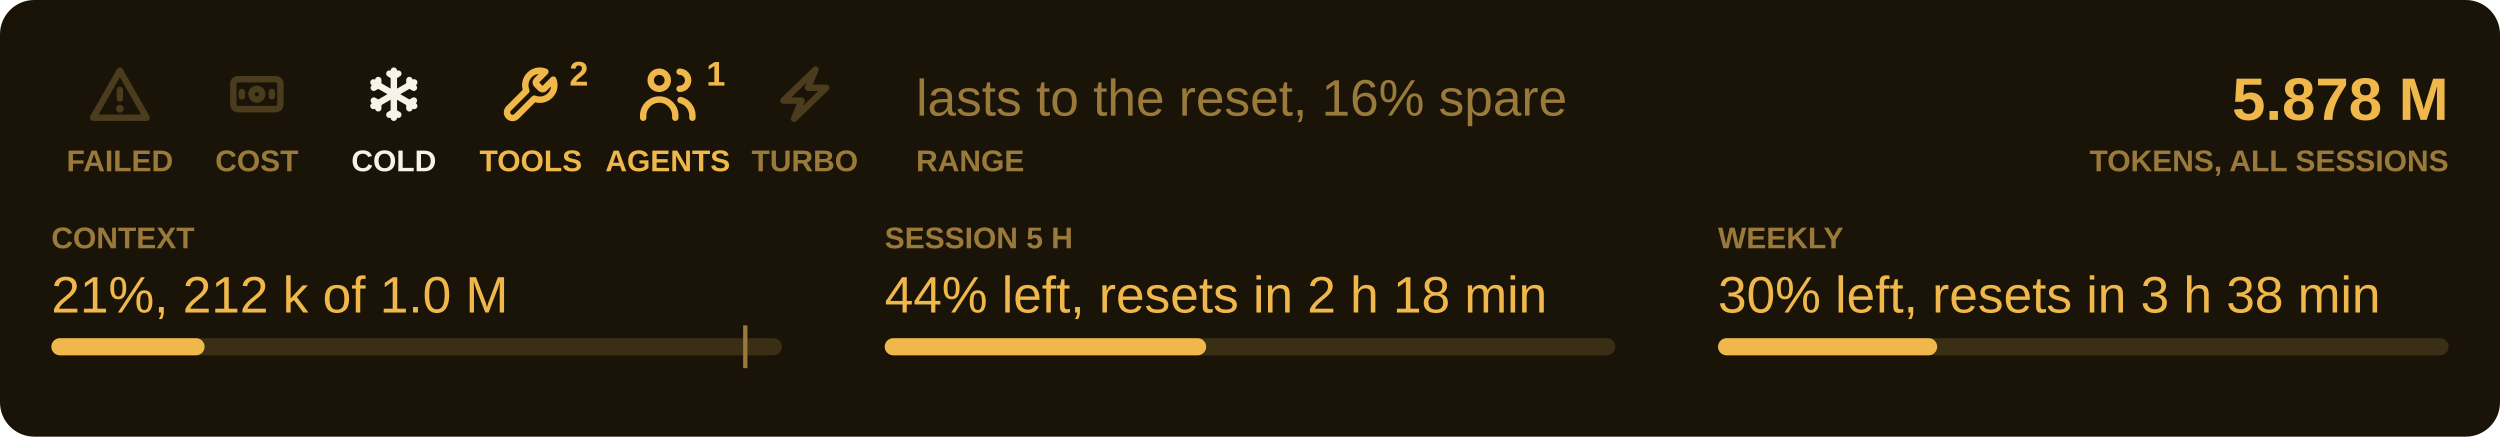
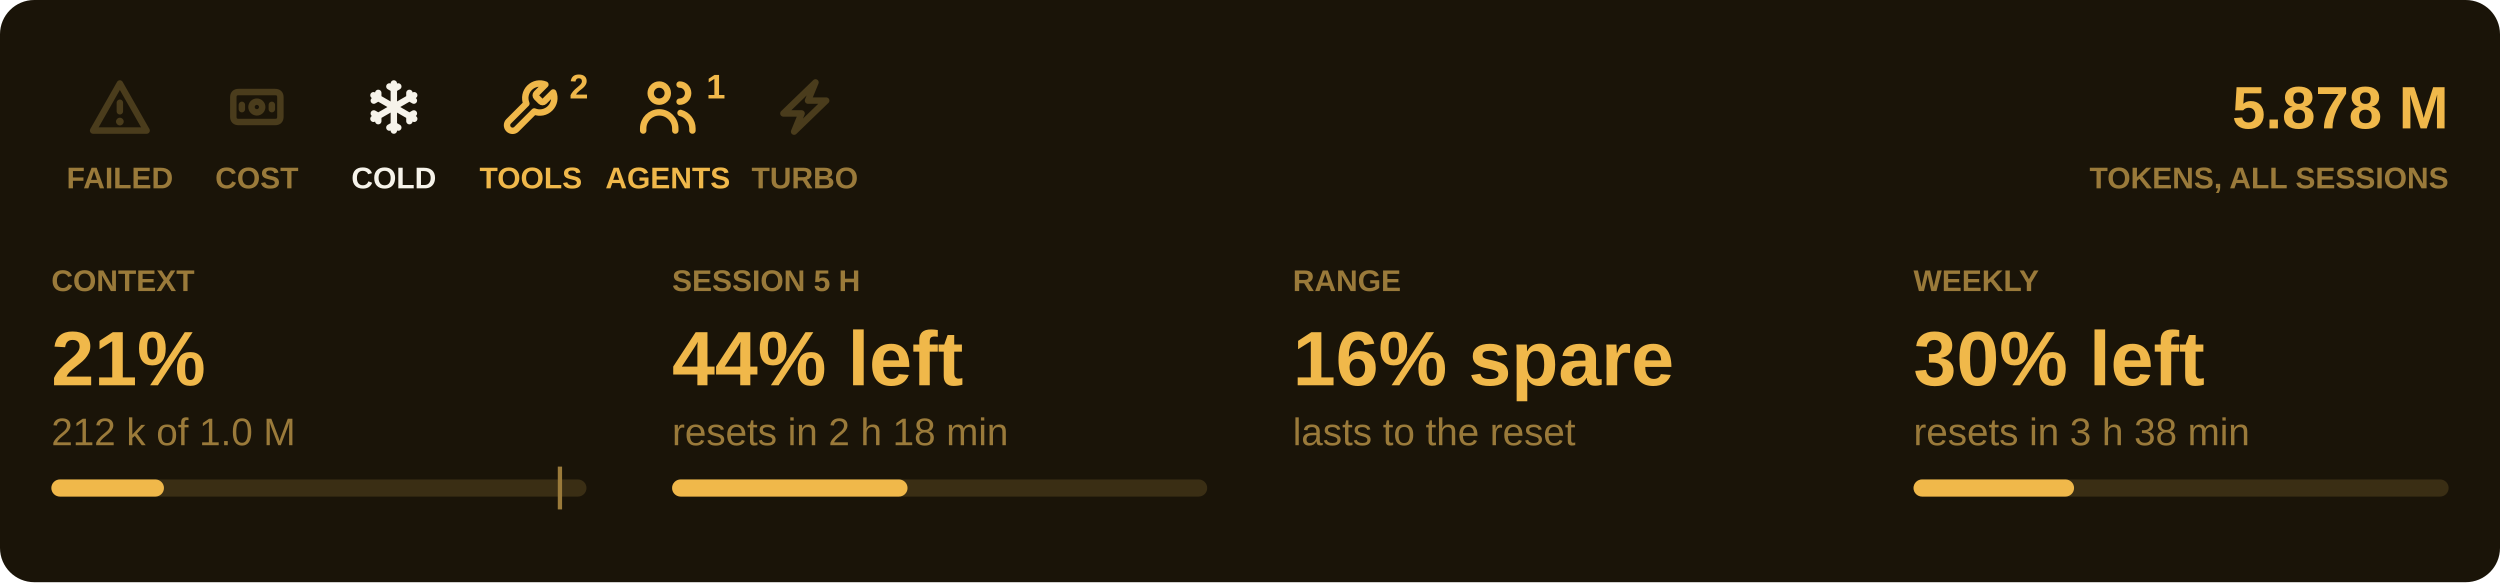
- <svg xmlns="http://www.w3.org/2000/svg" viewBox="0 0 584 102" width="584" height="102">
+ <svg xmlns="http://www.w3.org/2000/svg" viewBox="0 0 584 136" width="584" height="136">
  <rect width="100%" height="100%" rx="8" fill="#1a1408" />
  <g transform="translate(12 12)">
-     <g transform="translate(9.0 3)">
+     <g transform="translate(9.0 6)">
      <path d="M7 1.5 L13.25 12.5 H0.75 Z" fill="none" stroke="#4a3c1c" stroke-width="1.5" stroke-linecap="round" stroke-linejoin="round" />
      <path d="M7 6 V8" fill="none" stroke="#4a3c1c" stroke-width="1.5" stroke-linecap="round" stroke-linejoin="round" />
      <circle cx="7" cy="10.4" r="0.9" fill="#4a3c1c" />
    </g>
-     <text x="16" y="28" font-size="7" fill="#9a7a3a" text-anchor="middle" font-weight="600" font-family="'Segoe UI','Helvetica Neue',Arial,sans-serif" style="font-variant-numeric:tabular-nums">FAILED</text>
-     <g transform="translate(41.0 3)">
+     <text x="16" y="32" font-size="7" fill="#9a7a3a" text-anchor="middle" font-weight="600" font-family="'Segoe UI','Helvetica Neue',Arial,sans-serif" style="font-variant-numeric:tabular-nums">FAILED</text>
+     <g transform="translate(41.0 6)">
      <path d="M2.75 3.5 H11.25 Q12.5 3.5 12.5 4.75 V9.25 Q12.5 10.5 11.25 10.5 H2.75 Q1.5 10.5 1.5 9.25 V4.75 Q1.5 3.5 2.75 3.5 Z" fill="none" stroke="#4a3c1c" stroke-width="1.5" stroke-linecap="round" stroke-linejoin="round" />
      <circle cx="7" cy="7" r="1.25" fill="none" stroke="#4a3c1c" stroke-width="1.5" stroke-linecap="round" stroke-linejoin="round" />
      <path d="M3.5 6.5 V7.5 M10.5 6.5 V7.5" fill="none" stroke="#4a3c1c" stroke-width="1.5" stroke-linecap="round" stroke-linejoin="round" />
    </g>
-     <text x="48" y="28" font-size="7" fill="#9a7a3a" text-anchor="middle" font-weight="600" font-family="'Segoe UI','Helvetica Neue',Arial,sans-serif" style="font-variant-numeric:tabular-nums">COST</text>
-     <g transform="translate(73.0 3)">
+     <text x="48" y="32" font-size="7" fill="#9a7a3a" text-anchor="middle" font-weight="600" font-family="'Segoe UI','Helvetica Neue',Arial,sans-serif" style="font-variant-numeric:tabular-nums">COST</text>
+     <g transform="translate(73.0 6)">
      <path d="M7 12.5 L7 1.5 M2.24 9.75 L11.76 4.25 M2.24 4.25 L11.76 9.75 M10.64 4.9 L10.64 3.7 M10.64 4.9 L11.68 5.5 M7 2.8 L5.96 2.2 M7 2.8 L8.04 2.2 M3.36 4.9 L2.32 5.5 M3.36 4.9 L3.36 3.7 M3.36 9.1 L3.36 10.3 M3.36 9.1 L2.32 8.5 M7 11.2 L8.04 11.8 M7 11.2 L5.96 11.8 M10.64 9.1 L11.68 8.5 M10.64 9.1 L10.64 10.3" fill="none" stroke="#f6f3ea" stroke-width="1.5" stroke-linecap="round" stroke-linejoin="round" />
    </g>
-     <text x="80" y="28" font-size="7" fill="#f6f3ea" text-anchor="middle" font-weight="600" font-family="'Segoe UI','Helvetica Neue',Arial,sans-serif" style="font-variant-numeric:tabular-nums">COLD</text>
-     <g transform="translate(105.0 3)">
+     <text x="80" y="32" font-size="7" fill="#f6f3ea" text-anchor="middle" font-weight="600" font-family="'Segoe UI','Helvetica Neue',Arial,sans-serif" style="font-variant-numeric:tabular-nums">COLD</text>
+     <g transform="translate(105.0 6)">
      <path d="M8.32 3.84 A0.6 0.6 0 0 0 8.32 4.69 L9.31 5.68 A0.6 0.6 0 0 0 10.16 5.68 L12.24 3.6 A3.4 3.4 0 0 1 7.8 8.04 L3.66 12.18 A1.3 1.3 0 0 1 1.82 10.34 L5.96 6.2 A3.4 3.4 0 0 1 10.4 1.76 Z" fill="none" stroke="#f0b84a" stroke-width="1.5" stroke-linecap="round" stroke-linejoin="round" />
    </g>
-     <text x="121" y="8" font-size="8" fill="#f0b84a" text-anchor="start" font-weight="700" font-family="'Segoe UI','Helvetica Neue',Arial,sans-serif" style="font-variant-numeric:tabular-nums">2</text>
-     <text x="112" y="28" font-size="7" fill="#f0b84a" text-anchor="middle" font-weight="600" font-family="'Segoe UI','Helvetica Neue',Arial,sans-serif" style="font-variant-numeric:tabular-nums">TOOLS</text>
-     <g transform="translate(137.0 3)">
+     <text x="121" y="11" font-size="8" fill="#f0b84a" text-anchor="start" font-weight="700" font-family="'Segoe UI','Helvetica Neue',Arial,sans-serif" style="font-variant-numeric:tabular-nums">2</text>
+     <text x="112" y="32" font-size="7" fill="#f0b84a" text-anchor="middle" font-weight="600" font-family="'Segoe UI','Helvetica Neue',Arial,sans-serif" style="font-variant-numeric:tabular-nums">TOOLS</text>
+     <g transform="translate(137.0 6)">
      <circle cx="5" cy="3.75" r="2" fill="none" stroke="#f0b84a" stroke-width="1.5" stroke-linecap="round" stroke-linejoin="round" />
      <path d="M1.25 12.5 V12 A3.75 3.75 0 0 1 8.75 12 V12.5" fill="none" stroke="#f0b84a" stroke-width="1.5" stroke-linecap="round" stroke-linejoin="round" />
      <path d="M9.75 1.75 A2 2 0 0 1 9.75 5.75" fill="none" stroke="#f0b84a" stroke-width="1.5" stroke-linecap="round" stroke-linejoin="round" />
      <path d="M12.75 12.5 V12 A3.75 3.75 0 0 0 9.97 8.38" fill="none" stroke="#f0b84a" stroke-width="1.5" stroke-linecap="round" stroke-linejoin="round" />
    </g>
-     <text x="153" y="8" font-size="8" fill="#f0b84a" text-anchor="start" font-weight="700" font-family="'Segoe UI','Helvetica Neue',Arial,sans-serif" style="font-variant-numeric:tabular-nums">1</text>
-     <text x="144" y="28" font-size="7" fill="#f0b84a" text-anchor="middle" font-weight="600" font-family="'Segoe UI','Helvetica Neue',Arial,sans-serif" style="font-variant-numeric:tabular-nums">AGENTS</text>
-     <g transform="translate(169.0 3)">
+     <text x="153" y="11" font-size="8" fill="#f0b84a" text-anchor="start" font-weight="700" font-family="'Segoe UI','Helvetica Neue',Arial,sans-serif" style="font-variant-numeric:tabular-nums">1</text>
+     <text x="144" y="32" font-size="7" fill="#f0b84a" text-anchor="middle" font-weight="600" font-family="'Segoe UI','Helvetica Neue',Arial,sans-serif" style="font-variant-numeric:tabular-nums">AGENTS</text>
+     <g transform="translate(169.0 6)">
      <path d="M9.5 1.25 L2 8.5 H6.25 L4.5 12.75 L12 5.5 H7.75 Z" fill="none" stroke="#4a3c1c" stroke-width="1.5" stroke-linecap="round" stroke-linejoin="round" />
    </g>
-     <text x="176" y="28" font-size="7" fill="#9a7a3a" text-anchor="middle" font-weight="600" font-family="'Segoe UI','Helvetica Neue',Arial,sans-serif" style="font-variant-numeric:tabular-nums">TURBO</text>
-     <text x="202" y="15" font-size="12" fill="#9a7a3a" text-anchor="start" font-weight="400" font-family="'Segoe UI','Helvetica Neue',Arial,sans-serif" style="font-variant-numeric:tabular-nums">lasts to the reset, 16% spare</text>
-     <text x="202" y="28" font-size="7" fill="#9a7a3a" text-anchor="start" font-weight="600" font-family="'Segoe UI','Helvetica Neue',Arial,sans-serif" style="font-variant-numeric:tabular-nums">RANGE</text>
-     <text x="560" y="16" font-size="14" fill="#f0b84a" text-anchor="end" font-weight="700" font-family="'Segoe UI','Helvetica Neue',Arial,sans-serif" style="font-variant-numeric:tabular-nums">5.878 M</text>
-     <text x="560" y="28" font-size="7" fill="#9a7a3a" text-anchor="end" font-weight="600" font-family="'Segoe UI','Helvetica Neue',Arial,sans-serif" style="font-variant-numeric:tabular-nums">TOKENS, ALL SESSIONS</text>
-     <text x="0" y="46" font-size="7" fill="#9a7a3a" text-anchor="start" font-weight="600" font-family="'Segoe UI','Helvetica Neue',Arial,sans-serif" style="font-variant-numeric:tabular-nums">CONTEXT</text>
-     <text x="0" y="61" font-size="12" fill="#f0b84a" text-anchor="start" font-weight="400" font-family="'Segoe UI','Helvetica Neue',Arial,sans-serif" style="font-variant-numeric:tabular-nums">21%, 212 k of 1.0 M</text>
-     <rect x="0" y="67" width="170.667" height="4" rx="2" fill="#3a2e14" />
-     <rect x="0" y="67" width="35.8" height="4" rx="2" fill="#f0b84a" />
-     <rect x="161.6" y="64" width="1" height="10" fill="#9a7a3a" />
-     <text x="194.667" y="46" font-size="7" fill="#9a7a3a" text-anchor="start" font-weight="600" font-family="'Segoe UI','Helvetica Neue',Arial,sans-serif" style="font-variant-numeric:tabular-nums">SESSION 5 H</text>
-     <text x="194.667" y="61" font-size="12" fill="#f0b84a" text-anchor="start" font-weight="400" font-family="'Segoe UI','Helvetica Neue',Arial,sans-serif" style="font-variant-numeric:tabular-nums">44% left, resets in 2 h 18 min</text>
-     <rect x="194.667" y="67" width="170.667" height="4" rx="2" fill="#3a2e14" />
-     <rect x="194.667" y="67" width="75.1" height="4" rx="2" fill="#f0b84a" />
-     <text x="389.333" y="46" font-size="7" fill="#9a7a3a" text-anchor="start" font-weight="600" font-family="'Segoe UI','Helvetica Neue',Arial,sans-serif" style="font-variant-numeric:tabular-nums">WEEKLY</text>
-     <text x="389.333" y="61" font-size="12" fill="#f0b84a" text-anchor="start" font-weight="400" font-family="'Segoe UI','Helvetica Neue',Arial,sans-serif" style="font-variant-numeric:tabular-nums">30% left, resets in 3 h 38 min</text>
-     <rect x="389.333" y="67" width="170.667" height="4" rx="2" fill="#3a2e14" />
-     <rect x="389.333" y="67" width="51.2" height="4" rx="2" fill="#f0b84a" />
+     <text x="176" y="32" font-size="7" fill="#9a7a3a" text-anchor="middle" font-weight="600" font-family="'Segoe UI','Helvetica Neue',Arial,sans-serif" style="font-variant-numeric:tabular-nums">TURBO</text>
+     <text x="560" y="18" font-size="14" fill="#f0b84a" text-anchor="end" font-weight="700" font-family="'Segoe UI','Helvetica Neue',Arial,sans-serif" style="font-variant-numeric:tabular-nums">5.878 M</text>
+     <text x="560" y="32" font-size="7" fill="#9a7a3a" text-anchor="end" font-weight="600" font-family="'Segoe UI','Helvetica Neue',Arial,sans-serif" style="font-variant-numeric:tabular-nums">TOKENS, ALL SESSIONS</text>
+     <text x="0" y="56" font-size="7" fill="#9a7a3a" text-anchor="start" font-weight="600" font-family="'Segoe UI','Helvetica Neue',Arial,sans-serif" style="font-variant-numeric:tabular-nums">CONTEXT</text>
+     <text x="0" y="78" font-size="18" fill="#f0b84a" text-anchor="start" font-weight="700" font-family="'Segoe UI','Helvetica Neue',Arial,sans-serif" style="font-variant-numeric:tabular-nums">21%</text>
+     <text x="0" y="92" font-size="9" fill="#9a7a3a" text-anchor="start" font-weight="400" font-family="'Segoe UI','Helvetica Neue',Arial,sans-serif" style="font-variant-numeric:tabular-nums">212 k of 1.0 M</text>
+     <rect x="0" y="100" width="125" height="4" rx="2" fill="#3a2e14" />
+     <rect x="0" y="100" width="26.3" height="4" rx="2" fill="#f0b84a" />
+     <rect x="118.3" y="97" width="1" height="10" fill="#9a7a3a" />
+     <text x="145" y="56" font-size="7" fill="#9a7a3a" text-anchor="start" font-weight="600" font-family="'Segoe UI','Helvetica Neue',Arial,sans-serif" style="font-variant-numeric:tabular-nums">SESSION 5 H</text>
+     <text x="145" y="78" font-size="18" fill="#f0b84a" text-anchor="start" font-weight="700" font-family="'Segoe UI','Helvetica Neue',Arial,sans-serif" style="font-variant-numeric:tabular-nums">44% left</text>
+     <text x="145" y="92" font-size="9" fill="#9a7a3a" text-anchor="start" font-weight="400" font-family="'Segoe UI','Helvetica Neue',Arial,sans-serif" style="font-variant-numeric:tabular-nums">resets in 2 h 18 min</text>
+     <rect x="145" y="100" width="125" height="4" rx="2" fill="#3a2e14" />
+     <rect x="145" y="100" width="55.0" height="4" rx="2" fill="#f0b84a" />
+     <text x="290" y="56" font-size="7" fill="#9a7a3a" text-anchor="start" font-weight="600" font-family="'Segoe UI','Helvetica Neue',Arial,sans-serif" style="font-variant-numeric:tabular-nums">RANGE</text>
+     <text x="290" y="78" font-size="18" fill="#f0b84a" text-anchor="start" font-weight="700" font-family="'Segoe UI','Helvetica Neue',Arial,sans-serif" style="font-variant-numeric:tabular-nums">16% spare</text>
+     <text x="290" y="92" font-size="9" fill="#9a7a3a" text-anchor="start" font-weight="400" font-family="'Segoe UI','Helvetica Neue',Arial,sans-serif" style="font-variant-numeric:tabular-nums">lasts to the reset</text>
+     <text x="435" y="56" font-size="7" fill="#9a7a3a" text-anchor="start" font-weight="600" font-family="'Segoe UI','Helvetica Neue',Arial,sans-serif" style="font-variant-numeric:tabular-nums">WEEKLY</text>
+     <text x="435" y="78" font-size="18" fill="#f0b84a" text-anchor="start" font-weight="700" font-family="'Segoe UI','Helvetica Neue',Arial,sans-serif" style="font-variant-numeric:tabular-nums">30% left</text>
+     <text x="435" y="92" font-size="9" fill="#9a7a3a" text-anchor="start" font-weight="400" font-family="'Segoe UI','Helvetica Neue',Arial,sans-serif" style="font-variant-numeric:tabular-nums">resets in 3 h 38 min</text>
+     <rect x="435" y="100" width="125" height="4" rx="2" fill="#3a2e14" />
+     <rect x="435" y="100" width="37.5" height="4" rx="2" fill="#f0b84a" />
  </g>
</svg>
